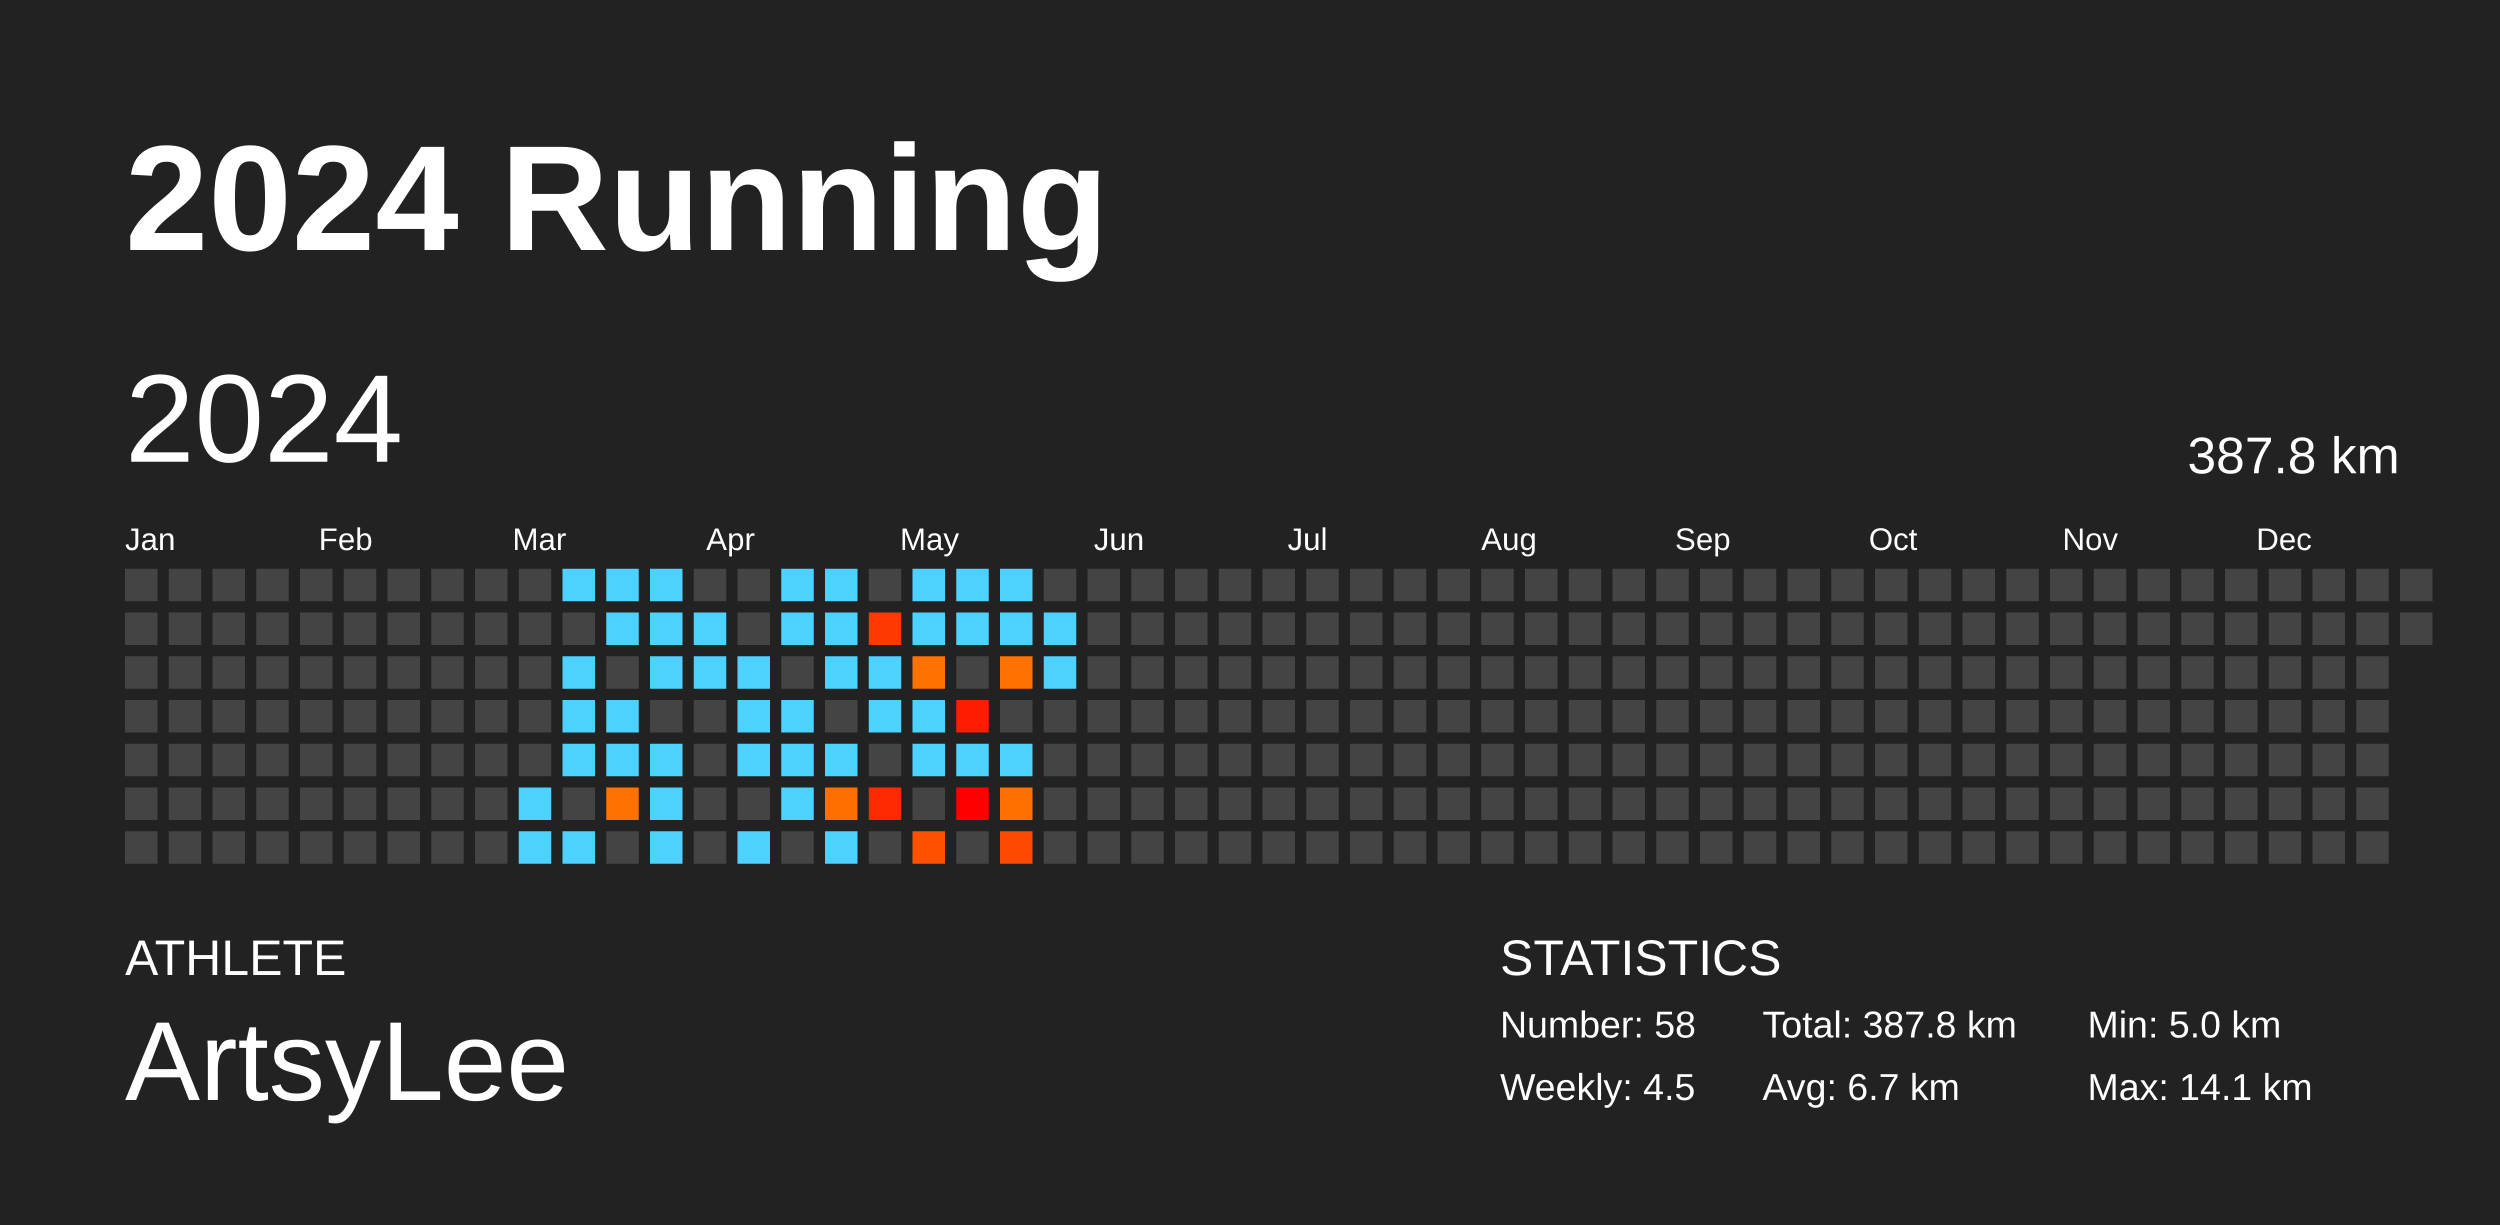
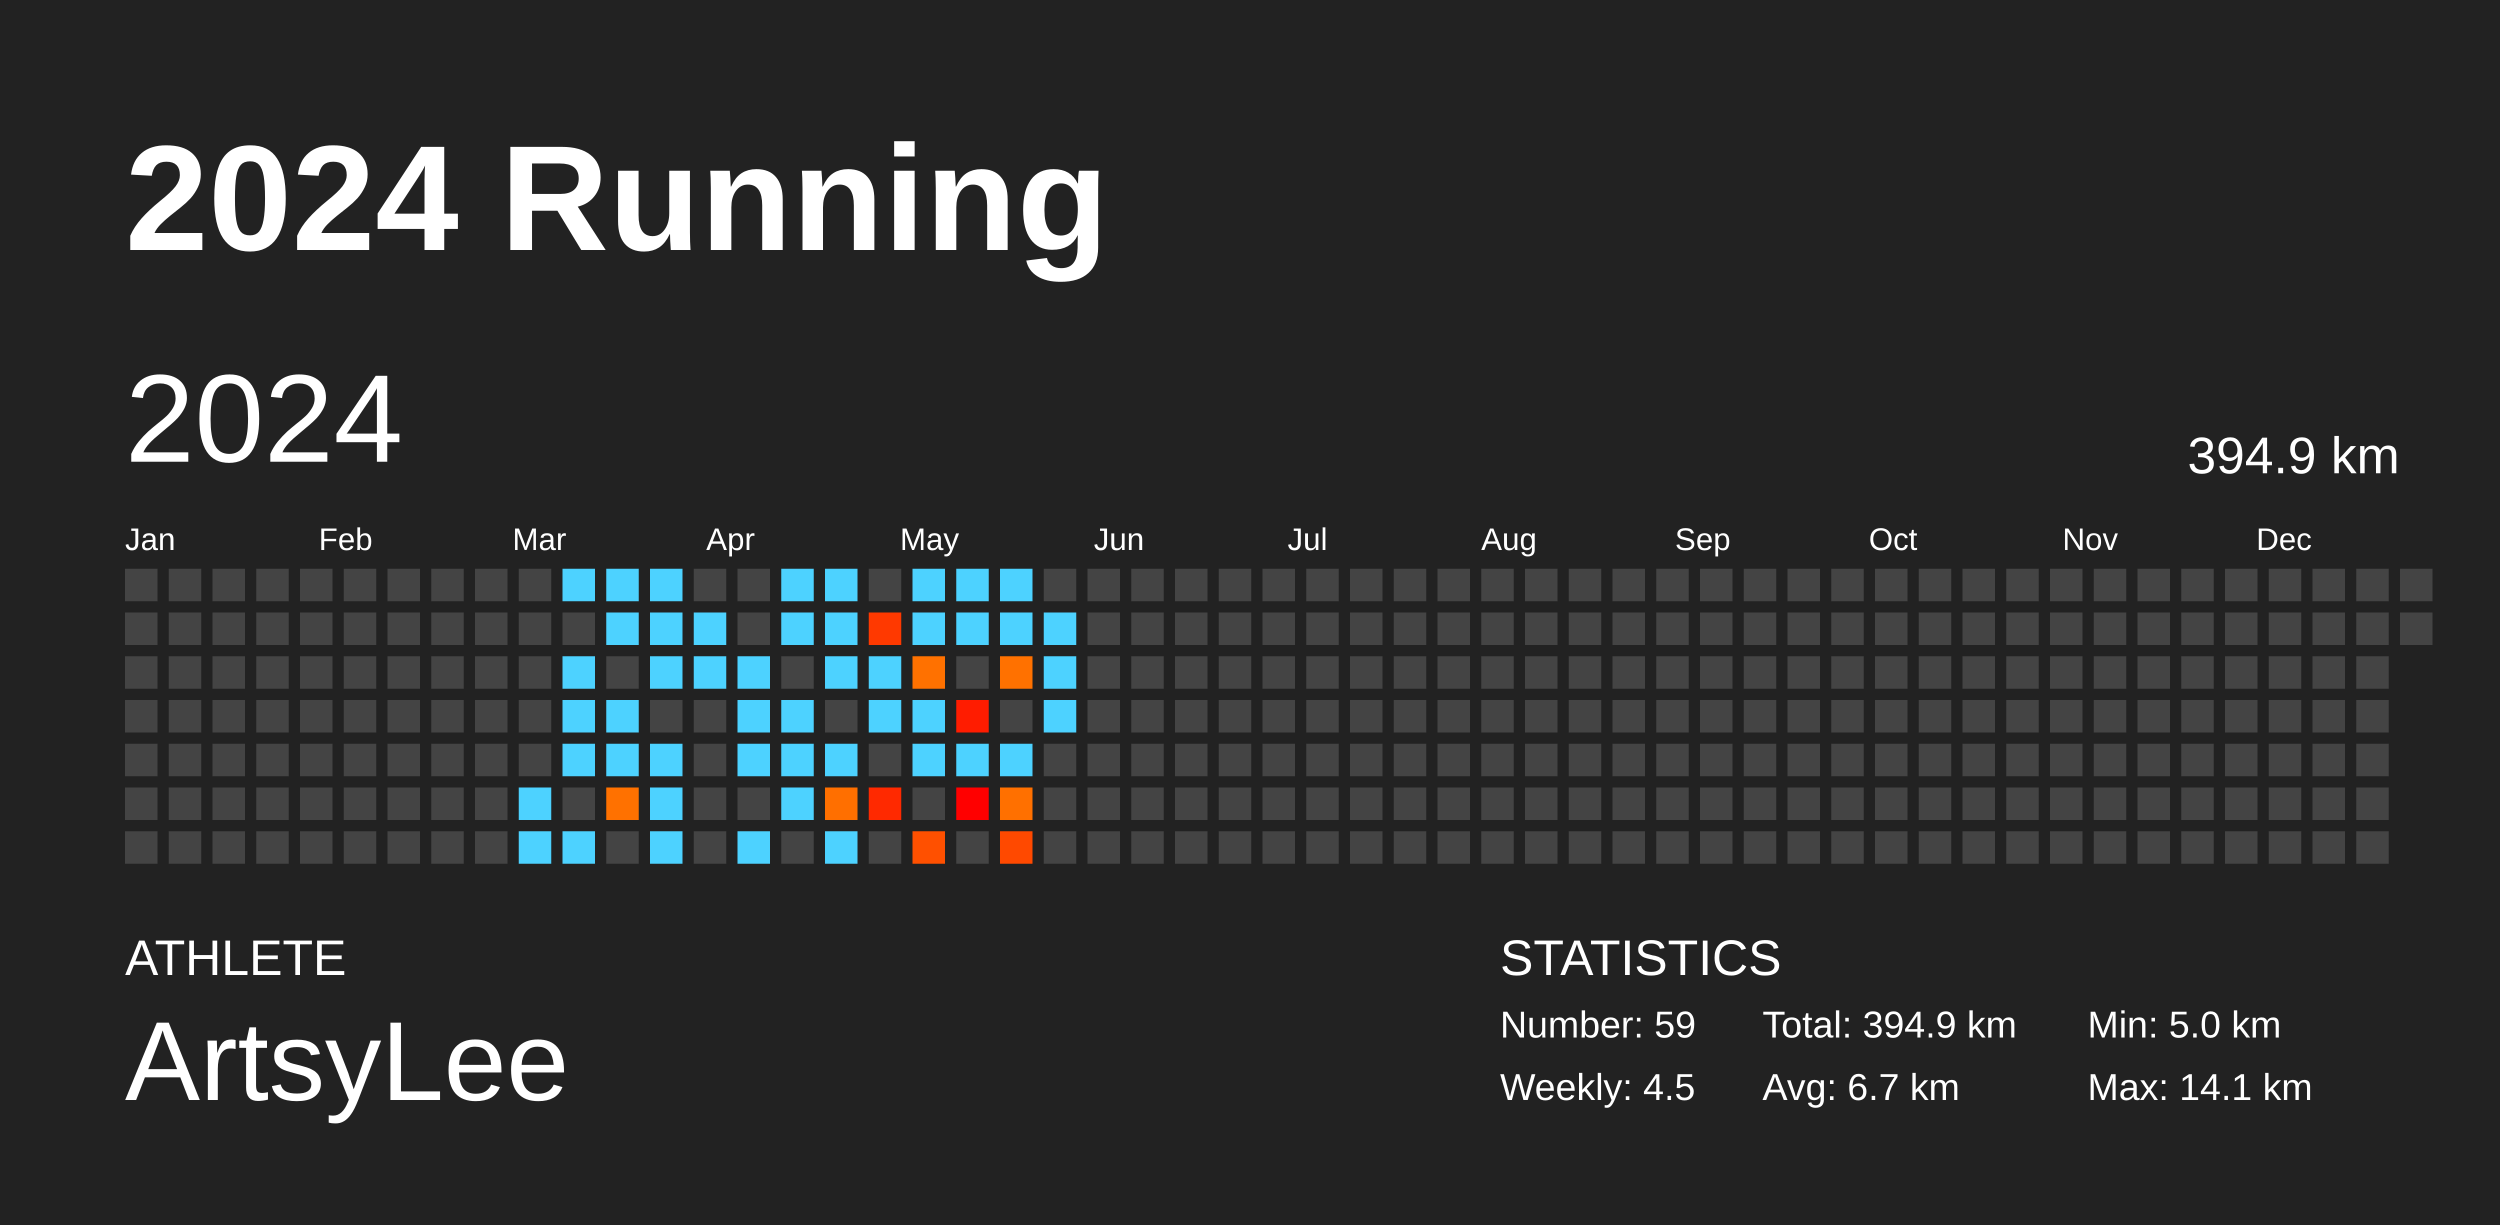
<svg xmlns="http://www.w3.org/2000/svg" baseProfile="full" height="98mm" version="1.1" viewBox="0,0,200,98" width="200mm">
  <defs />
  <rect fill="#222222" height="98" width="200" x="0" y="0" />
  <text fill="#FFFFFF" style="font-size:12px; font-family:Arial; font-weight:bold;" x="10" y="20">2024 Running</text>
  <text fill="#FFFFFF" style="font-size:4px; font-family:Arial" x="10" y="78">ATHLETE</text>
  <text fill="#FFFFFF" style="font-size:9px; font-family:Arial" x="10" y="88">ArtsyLee</text>
  <text fill="#FFFFFF" style="font-size:4px; font-family:Arial" x="120" y="78">STATISTICS</text>
-   <text fill="#FFFFFF" style="font-size:3px; font-family:Arial" x="120" y="83">Number: 58</text>
+   <text fill="#FFFFFF" style="font-size:3px; font-family:Arial" x="120" y="83">Number: 59</text>
  <text fill="#FFFFFF" style="font-size:3px; font-family:Arial" x="120" y="88">Weekly: 4.5</text>
-   <text fill="#FFFFFF" style="font-size:3px; font-family:Arial" x="141" y="83">Total: 387.8 km</text>
+   <text fill="#FFFFFF" style="font-size:3px; font-family:Arial" x="141" y="83">Total: 394.9 km</text>
  <text fill="#FFFFFF" style="font-size:3px; font-family:Arial" x="141" y="88">Avg: 6.7 km</text>
  <text fill="#FFFFFF" style="font-size:3px; font-family:Arial" x="167" y="83">Min: 5.0 km</text>
  <text fill="#FFFFFF" style="font-size:3px; font-family:Arial" x="167" y="88">Max: 14.1 km</text>
  <text dominant-baseline="hanging" fill="#FFFFFF" style="font-size:10.0px; font-family:Arial;" x="10" y="30">2024</text>
-   <text dominant-baseline="hanging" fill="#FFFFFF" style="font-size:4.125px; font-family:Arial;" x="175" y="35">387.8 km</text>
+   <text dominant-baseline="hanging" fill="#FFFFFF" style="font-size:4.125px; font-family:Arial;" x="175" y="35">394.9 km</text>
  <text fill="#FFFFFF" style="font-size:2.5px; font-family:Arial" x="10.0" y="44">Jan</text>
  <text fill="#FFFFFF" style="font-size:2.5px; font-family:Arial" x="25.5" y="44">Feb</text>
  <text fill="#FFFFFF" style="font-size:2.5px; font-family:Arial" x="41.0" y="44">Mar</text>
  <text fill="#FFFFFF" style="font-size:2.5px; font-family:Arial" x="56.5" y="44">Apr</text>
  <text fill="#FFFFFF" style="font-size:2.5px; font-family:Arial" x="72.0" y="44">May</text>
  <text fill="#FFFFFF" style="font-size:2.5px; font-family:Arial" x="87.5" y="44">Jun</text>
  <text fill="#FFFFFF" style="font-size:2.5px; font-family:Arial" x="103.0" y="44">Jul</text>
  <text fill="#FFFFFF" style="font-size:2.5px; font-family:Arial" x="118.5" y="44">Aug</text>
  <text fill="#FFFFFF" style="font-size:2.5px; font-family:Arial" x="134.0" y="44">Sep</text>
  <text fill="#FFFFFF" style="font-size:2.5px; font-family:Arial" x="149.5" y="44">Oct</text>
  <text fill="#FFFFFF" style="font-size:2.5px; font-family:Arial" x="165.0" y="44">Nov</text>
  <text fill="#FFFFFF" style="font-size:2.5px; font-family:Arial" x="180.5" y="44">Dec</text>
  <rect fill="#444444" height="2.6" width="2.6" x="10.0" y="45.5" />
  <rect fill="#444444" height="2.6" width="2.6" x="10.0" y="49.0" />
  <rect fill="#444444" height="2.6" width="2.6" x="10.0" y="52.5" />
  <rect fill="#444444" height="2.6" width="2.6" x="10.0" y="56.0" />
  <rect fill="#444444" height="2.6" width="2.6" x="10.0" y="59.5" />
  <rect fill="#444444" height="2.6" width="2.6" x="10.0" y="63.0" />
  <rect fill="#444444" height="2.6" width="2.6" x="10.0" y="66.5" />
  <rect fill="#444444" height="2.6" width="2.6" x="13.5" y="45.5" />
  <rect fill="#444444" height="2.6" width="2.6" x="13.5" y="49.0" />
  <rect fill="#444444" height="2.6" width="2.6" x="13.5" y="52.5" />
  <rect fill="#444444" height="2.6" width="2.6" x="13.5" y="56.0" />
  <rect fill="#444444" height="2.6" width="2.6" x="13.5" y="59.5" />
  <rect fill="#444444" height="2.6" width="2.6" x="13.5" y="63.0" />
  <rect fill="#444444" height="2.6" width="2.6" x="13.5" y="66.5" />
  <rect fill="#444444" height="2.6" width="2.6" x="17.0" y="45.5" />
  <rect fill="#444444" height="2.6" width="2.6" x="17.0" y="49.0" />
  <rect fill="#444444" height="2.6" width="2.6" x="17.0" y="52.5" />
  <rect fill="#444444" height="2.6" width="2.6" x="17.0" y="56.0" />
  <rect fill="#444444" height="2.6" width="2.6" x="17.0" y="59.5" />
  <rect fill="#444444" height="2.6" width="2.6" x="17.0" y="63.0" />
  <rect fill="#444444" height="2.6" width="2.6" x="17.0" y="66.5" />
  <rect fill="#444444" height="2.6" width="2.6" x="20.5" y="45.5" />
  <rect fill="#444444" height="2.6" width="2.6" x="20.5" y="49.0" />
  <rect fill="#444444" height="2.6" width="2.6" x="20.5" y="52.5" />
  <rect fill="#444444" height="2.6" width="2.6" x="20.5" y="56.0" />
  <rect fill="#444444" height="2.6" width="2.6" x="20.5" y="59.5" />
  <rect fill="#444444" height="2.6" width="2.6" x="20.5" y="63.0" />
  <rect fill="#444444" height="2.6" width="2.6" x="20.5" y="66.5" />
  <rect fill="#444444" height="2.6" width="2.6" x="24.0" y="45.5" />
  <rect fill="#444444" height="2.6" width="2.6" x="24.0" y="49.0" />
  <rect fill="#444444" height="2.6" width="2.6" x="24.0" y="52.5" />
  <rect fill="#444444" height="2.6" width="2.6" x="24.0" y="56.0" />
  <rect fill="#444444" height="2.6" width="2.6" x="24.0" y="59.5" />
  <rect fill="#444444" height="2.6" width="2.6" x="24.0" y="63.0" />
  <rect fill="#444444" height="2.6" width="2.6" x="24.0" y="66.5" />
  <rect fill="#444444" height="2.6" width="2.6" x="27.5" y="45.5" />
  <rect fill="#444444" height="2.6" width="2.6" x="27.5" y="49.0" />
  <rect fill="#444444" height="2.6" width="2.6" x="27.5" y="52.5" />
  <rect fill="#444444" height="2.6" width="2.6" x="27.5" y="56.0" />
  <rect fill="#444444" height="2.6" width="2.6" x="27.5" y="59.5" />
  <rect fill="#444444" height="2.6" width="2.6" x="27.5" y="63.0" />
  <rect fill="#444444" height="2.6" width="2.6" x="27.5" y="66.5" />
  <rect fill="#444444" height="2.6" width="2.6" x="31.0" y="45.5" />
  <rect fill="#444444" height="2.6" width="2.6" x="31.0" y="49.0" />
  <rect fill="#444444" height="2.6" width="2.6" x="31.0" y="52.5" />
  <rect fill="#444444" height="2.6" width="2.6" x="31.0" y="56.0" />
  <rect fill="#444444" height="2.6" width="2.6" x="31.0" y="59.5" />
  <rect fill="#444444" height="2.6" width="2.6" x="31.0" y="63.0" />
  <rect fill="#444444" height="2.6" width="2.6" x="31.0" y="66.5" />
  <rect fill="#444444" height="2.6" width="2.6" x="34.5" y="45.5" />
  <rect fill="#444444" height="2.6" width="2.6" x="34.5" y="49.0" />
  <rect fill="#444444" height="2.6" width="2.6" x="34.5" y="52.5" />
  <rect fill="#444444" height="2.6" width="2.6" x="34.5" y="56.0" />
  <rect fill="#444444" height="2.6" width="2.6" x="34.5" y="59.5" />
  <rect fill="#444444" height="2.6" width="2.6" x="34.5" y="63.0" />
  <rect fill="#444444" height="2.6" width="2.6" x="34.5" y="66.5" />
  <rect fill="#444444" height="2.6" width="2.6" x="38.0" y="45.5" />
  <rect fill="#444444" height="2.6" width="2.6" x="38.0" y="49.0" />
  <rect fill="#444444" height="2.6" width="2.6" x="38.0" y="52.5" />
  <rect fill="#444444" height="2.6" width="2.6" x="38.0" y="56.0" />
  <rect fill="#444444" height="2.6" width="2.6" x="38.0" y="59.5" />
  <rect fill="#444444" height="2.6" width="2.6" x="38.0" y="63.0" />
  <rect fill="#444444" height="2.6" width="2.6" x="38.0" y="66.5" />
  <rect fill="#444444" height="2.6" width="2.6" x="41.5" y="45.5" />
  <rect fill="#444444" height="2.6" width="2.6" x="41.5" y="49.0" />
  <rect fill="#444444" height="2.6" width="2.6" x="41.5" y="52.5" />
  <rect fill="#444444" height="2.6" width="2.6" x="41.5" y="56.0" />
  <rect fill="#444444" height="2.6" width="2.6" x="41.5" y="59.5" />
  <rect fill="#4dd2ff" height="2.6" width="2.6" x="41.5" y="63.0" />
  <rect fill="#4dd2ff" height="2.6" width="2.6" x="41.5" y="66.5" />
  <rect fill="#4dd2ff" height="2.6" width="2.6" x="45.0" y="45.5" />
  <rect fill="#444444" height="2.6" width="2.6" x="45.0" y="49.0" />
  <rect fill="#4dd2ff" height="2.6" width="2.6" x="45.0" y="52.5" />
  <rect fill="#4dd2ff" height="2.6" width="2.6" x="45.0" y="56.0" />
  <rect fill="#4dd2ff" height="2.6" width="2.6" x="45.0" y="59.5" />
  <rect fill="#444444" height="2.6" width="2.6" x="45.0" y="63.0" />
  <rect fill="#4dd2ff" height="2.6" width="2.6" x="45.0" y="66.5" />
  <rect fill="#4dd2ff" height="2.6" width="2.6" x="48.5" y="45.5" />
  <rect fill="#4dd2ff" height="2.6" width="2.6" x="48.5" y="49.0" />
  <rect fill="#444444" height="2.6" width="2.6" x="48.5" y="52.5" />
  <rect fill="#4dd2ff" height="2.6" width="2.6" x="48.5" y="56.0" />
  <rect fill="#4dd2ff" height="2.6" width="2.6" x="48.5" y="59.5" />
  <rect fill="#ff7100" height="2.6" width="2.6" x="48.5" y="63.0" />
  <rect fill="#444444" height="2.6" width="2.6" x="48.5" y="66.5" />
  <rect fill="#4dd2ff" height="2.6" width="2.6" x="52.0" y="45.5" />
  <rect fill="#4dd2ff" height="2.6" width="2.6" x="52.0" y="49.0" />
  <rect fill="#4dd2ff" height="2.6" width="2.6" x="52.0" y="52.5" />
  <rect fill="#444444" height="2.6" width="2.6" x="52.0" y="56.0" />
  <rect fill="#4dd2ff" height="2.6" width="2.6" x="52.0" y="59.5" />
  <rect fill="#4dd2ff" height="2.6" width="2.6" x="52.0" y="63.0" />
  <rect fill="#4dd2ff" height="2.6" width="2.6" x="52.0" y="66.5" />
  <rect fill="#444444" height="2.6" width="2.6" x="55.5" y="45.5" />
  <rect fill="#4dd2ff" height="2.6" width="2.6" x="55.5" y="49.0" />
  <rect fill="#4dd2ff" height="2.6" width="2.6" x="55.5" y="52.5" />
  <rect fill="#444444" height="2.6" width="2.6" x="55.5" y="56.0" />
  <rect fill="#444444" height="2.6" width="2.6" x="55.5" y="59.5" />
  <rect fill="#444444" height="2.6" width="2.6" x="55.5" y="63.0" />
  <rect fill="#444444" height="2.6" width="2.6" x="55.5" y="66.5" />
  <rect fill="#444444" height="2.6" width="2.6" x="59.0" y="45.5" />
  <rect fill="#444444" height="2.6" width="2.6" x="59.0" y="49.0" />
  <rect fill="#4dd2ff" height="2.6" width="2.6" x="59.0" y="52.5" />
  <rect fill="#4dd2ff" height="2.6" width="2.6" x="59.0" y="56.0" />
  <rect fill="#4dd2ff" height="2.6" width="2.6" x="59.0" y="59.5" />
  <rect fill="#444444" height="2.6" width="2.6" x="59.0" y="63.0" />
  <rect fill="#4dd2ff" height="2.6" width="2.6" x="59.0" y="66.5" />
  <rect fill="#4dd2ff" height="2.6" width="2.6" x="62.5" y="45.5" />
  <rect fill="#4dd2ff" height="2.6" width="2.6" x="62.5" y="49.0" />
  <rect fill="#444444" height="2.6" width="2.6" x="62.5" y="52.5" />
  <rect fill="#4dd2ff" height="2.6" width="2.6" x="62.5" y="56.0" />
  <rect fill="#4dd2ff" height="2.6" width="2.6" x="62.5" y="59.5" />
  <rect fill="#4dd2ff" height="2.6" width="2.6" x="62.5" y="63.0" />
  <rect fill="#444444" height="2.6" width="2.6" x="62.5" y="66.5" />
  <rect fill="#4dd2ff" height="2.6" width="2.6" x="66.0" y="45.5" />
  <rect fill="#4dd2ff" height="2.6" width="2.6" x="66.0" y="49.0" />
  <rect fill="#4dd2ff" height="2.6" width="2.6" x="66.0" y="52.5" />
  <rect fill="#444444" height="2.6" width="2.6" x="66.0" y="56.0" />
  <rect fill="#4dd2ff" height="2.6" width="2.6" x="66.0" y="59.5" />
  <rect fill="#ff6f00" height="2.6" width="2.6" x="66.0" y="63.0" />
  <rect fill="#4dd2ff" height="2.6" width="2.6" x="66.0" y="66.5" />
  <rect fill="#444444" height="2.6" width="2.6" x="69.5" y="45.5" />
  <rect fill="#ff3900" height="2.6" width="2.6" x="69.5" y="49.0" />
  <rect fill="#4dd2ff" height="2.6" width="2.6" x="69.5" y="52.5" />
  <rect fill="#4dd2ff" height="2.6" width="2.6" x="69.5" y="56.0" />
  <rect fill="#444444" height="2.6" width="2.6" x="69.5" y="59.5" />
  <rect fill="#ff2900" height="2.6" width="2.6" x="69.5" y="63.0" />
  <rect fill="#444444" height="2.6" width="2.6" x="69.5" y="66.5" />
  <rect fill="#4dd2ff" height="2.6" width="2.6" x="73.0" y="45.5" />
  <rect fill="#4dd2ff" height="2.6" width="2.6" x="73.0" y="49.0" />
  <rect fill="#ff7100" height="2.6" width="2.6" x="73.0" y="52.5" />
  <rect fill="#4dd2ff" height="2.6" width="2.6" x="73.0" y="56.0" />
  <rect fill="#4dd2ff" height="2.6" width="2.6" x="73.0" y="59.5" />
  <rect fill="#444444" height="2.6" width="2.6" x="73.0" y="63.0" />
  <rect fill="#ff5000" height="2.6" width="2.6" x="73.0" y="66.5" />
  <rect fill="#4dd2ff" height="2.6" width="2.6" x="76.5" y="45.5" />
  <rect fill="#4dd2ff" height="2.6" width="2.6" x="76.5" y="49.0" />
  <rect fill="#444444" height="2.6" width="2.6" x="76.5" y="52.5" />
  <rect fill="#ff1c00" height="2.6" width="2.6" x="76.5" y="56.0" />
  <rect fill="#4dd2ff" height="2.6" width="2.6" x="76.5" y="59.5" />
  <rect fill="#ff0000" height="2.6" width="2.6" x="76.5" y="63.0" />
  <rect fill="#444444" height="2.6" width="2.6" x="76.5" y="66.5" />
  <rect fill="#4dd2ff" height="2.6" width="2.6" x="80.0" y="45.5" />
  <rect fill="#4dd2ff" height="2.6" width="2.6" x="80.0" y="49.0" />
  <rect fill="#ff7100" height="2.6" width="2.6" x="80.0" y="52.5" />
  <rect fill="#444444" height="2.6" width="2.6" x="80.0" y="56.0" />
  <rect fill="#4dd2ff" height="2.6" width="2.6" x="80.0" y="59.5" />
  <rect fill="#ff7000" height="2.6" width="2.6" x="80.0" y="63.0" />
  <rect fill="#ff4900" height="2.6" width="2.6" x="80.0" y="66.5" />
  <rect fill="#444444" height="2.6" width="2.6" x="83.5" y="45.5" />
  <rect fill="#4dd2ff" height="2.6" width="2.6" x="83.5" y="49.0" />
  <rect fill="#4dd2ff" height="2.6" width="2.6" x="83.5" y="52.5" />
-   <rect fill="#444444" height="2.6" width="2.6" x="83.5" y="56.0" />
+   <rect fill="#4dd2ff" height="2.6" width="2.6" x="83.5" y="56.0" />
  <rect fill="#444444" height="2.6" width="2.6" x="83.5" y="59.5" />
  <rect fill="#444444" height="2.6" width="2.6" x="83.5" y="63.0" />
  <rect fill="#444444" height="2.6" width="2.6" x="83.5" y="66.5" />
  <rect fill="#444444" height="2.6" width="2.6" x="87.0" y="45.5" />
  <rect fill="#444444" height="2.6" width="2.6" x="87.0" y="49.0" />
  <rect fill="#444444" height="2.6" width="2.6" x="87.0" y="52.5" />
  <rect fill="#444444" height="2.6" width="2.6" x="87.0" y="56.0" />
  <rect fill="#444444" height="2.6" width="2.6" x="87.0" y="59.5" />
  <rect fill="#444444" height="2.6" width="2.6" x="87.0" y="63.0" />
  <rect fill="#444444" height="2.6" width="2.6" x="87.0" y="66.5" />
  <rect fill="#444444" height="2.6" width="2.6" x="90.5" y="45.5" />
  <rect fill="#444444" height="2.6" width="2.6" x="90.5" y="49.0" />
  <rect fill="#444444" height="2.6" width="2.6" x="90.5" y="52.5" />
  <rect fill="#444444" height="2.6" width="2.6" x="90.5" y="56.0" />
  <rect fill="#444444" height="2.6" width="2.6" x="90.5" y="59.5" />
  <rect fill="#444444" height="2.6" width="2.6" x="90.5" y="63.0" />
  <rect fill="#444444" height="2.6" width="2.6" x="90.5" y="66.5" />
  <rect fill="#444444" height="2.6" width="2.6" x="94.0" y="45.5" />
  <rect fill="#444444" height="2.6" width="2.6" x="94.0" y="49.0" />
  <rect fill="#444444" height="2.6" width="2.6" x="94.0" y="52.5" />
  <rect fill="#444444" height="2.6" width="2.6" x="94.0" y="56.0" />
  <rect fill="#444444" height="2.6" width="2.6" x="94.0" y="59.5" />
  <rect fill="#444444" height="2.6" width="2.6" x="94.0" y="63.0" />
  <rect fill="#444444" height="2.6" width="2.6" x="94.0" y="66.5" />
  <rect fill="#444444" height="2.6" width="2.6" x="97.5" y="45.5" />
  <rect fill="#444444" height="2.6" width="2.6" x="97.5" y="49.0" />
  <rect fill="#444444" height="2.6" width="2.6" x="97.5" y="52.5" />
  <rect fill="#444444" height="2.6" width="2.6" x="97.5" y="56.0" />
  <rect fill="#444444" height="2.6" width="2.6" x="97.5" y="59.5" />
  <rect fill="#444444" height="2.6" width="2.6" x="97.5" y="63.0" />
  <rect fill="#444444" height="2.6" width="2.6" x="97.5" y="66.5" />
  <rect fill="#444444" height="2.6" width="2.6" x="101.0" y="45.5" />
  <rect fill="#444444" height="2.6" width="2.6" x="101.0" y="49.0" />
  <rect fill="#444444" height="2.6" width="2.6" x="101.0" y="52.5" />
  <rect fill="#444444" height="2.6" width="2.6" x="101.0" y="56.0" />
  <rect fill="#444444" height="2.6" width="2.6" x="101.0" y="59.5" />
  <rect fill="#444444" height="2.6" width="2.6" x="101.0" y="63.0" />
  <rect fill="#444444" height="2.6" width="2.6" x="101.0" y="66.5" />
  <rect fill="#444444" height="2.6" width="2.6" x="104.5" y="45.5" />
  <rect fill="#444444" height="2.6" width="2.6" x="104.5" y="49.0" />
  <rect fill="#444444" height="2.6" width="2.6" x="104.5" y="52.5" />
  <rect fill="#444444" height="2.6" width="2.6" x="104.5" y="56.0" />
  <rect fill="#444444" height="2.6" width="2.6" x="104.5" y="59.5" />
  <rect fill="#444444" height="2.6" width="2.6" x="104.5" y="63.0" />
  <rect fill="#444444" height="2.6" width="2.6" x="104.5" y="66.5" />
  <rect fill="#444444" height="2.6" width="2.6" x="108.0" y="45.5" />
  <rect fill="#444444" height="2.6" width="2.6" x="108.0" y="49.0" />
  <rect fill="#444444" height="2.6" width="2.6" x="108.0" y="52.5" />
  <rect fill="#444444" height="2.6" width="2.6" x="108.0" y="56.0" />
  <rect fill="#444444" height="2.6" width="2.6" x="108.0" y="59.5" />
  <rect fill="#444444" height="2.6" width="2.6" x="108.0" y="63.0" />
  <rect fill="#444444" height="2.6" width="2.6" x="108.0" y="66.5" />
  <rect fill="#444444" height="2.6" width="2.6" x="111.5" y="45.5" />
  <rect fill="#444444" height="2.6" width="2.6" x="111.5" y="49.0" />
  <rect fill="#444444" height="2.6" width="2.6" x="111.5" y="52.5" />
  <rect fill="#444444" height="2.6" width="2.6" x="111.5" y="56.0" />
  <rect fill="#444444" height="2.6" width="2.6" x="111.5" y="59.5" />
  <rect fill="#444444" height="2.6" width="2.6" x="111.5" y="63.0" />
  <rect fill="#444444" height="2.6" width="2.6" x="111.5" y="66.5" />
  <rect fill="#444444" height="2.6" width="2.6" x="115.0" y="45.5" />
  <rect fill="#444444" height="2.6" width="2.6" x="115.0" y="49.0" />
  <rect fill="#444444" height="2.6" width="2.6" x="115.0" y="52.5" />
  <rect fill="#444444" height="2.6" width="2.6" x="115.0" y="56.0" />
  <rect fill="#444444" height="2.6" width="2.6" x="115.0" y="59.5" />
  <rect fill="#444444" height="2.6" width="2.6" x="115.0" y="63.0" />
  <rect fill="#444444" height="2.6" width="2.6" x="115.0" y="66.5" />
  <rect fill="#444444" height="2.6" width="2.6" x="118.5" y="45.5" />
  <rect fill="#444444" height="2.6" width="2.6" x="118.5" y="49.0" />
  <rect fill="#444444" height="2.6" width="2.6" x="118.5" y="52.5" />
  <rect fill="#444444" height="2.6" width="2.6" x="118.5" y="56.0" />
  <rect fill="#444444" height="2.6" width="2.6" x="118.5" y="59.5" />
  <rect fill="#444444" height="2.6" width="2.6" x="118.5" y="63.0" />
  <rect fill="#444444" height="2.6" width="2.6" x="118.5" y="66.5" />
  <rect fill="#444444" height="2.6" width="2.6" x="122.0" y="45.5" />
  <rect fill="#444444" height="2.6" width="2.6" x="122.0" y="49.0" />
  <rect fill="#444444" height="2.6" width="2.6" x="122.0" y="52.5" />
  <rect fill="#444444" height="2.6" width="2.6" x="122.0" y="56.0" />
  <rect fill="#444444" height="2.6" width="2.6" x="122.0" y="59.5" />
  <rect fill="#444444" height="2.6" width="2.6" x="122.0" y="63.0" />
  <rect fill="#444444" height="2.6" width="2.6" x="122.0" y="66.5" />
  <rect fill="#444444" height="2.6" width="2.6" x="125.5" y="45.5" />
  <rect fill="#444444" height="2.6" width="2.6" x="125.5" y="49.0" />
  <rect fill="#444444" height="2.6" width="2.6" x="125.5" y="52.5" />
  <rect fill="#444444" height="2.6" width="2.6" x="125.5" y="56.0" />
  <rect fill="#444444" height="2.6" width="2.6" x="125.5" y="59.5" />
  <rect fill="#444444" height="2.6" width="2.6" x="125.5" y="63.0" />
  <rect fill="#444444" height="2.6" width="2.6" x="125.5" y="66.5" />
  <rect fill="#444444" height="2.6" width="2.6" x="129.0" y="45.5" />
  <rect fill="#444444" height="2.6" width="2.6" x="129.0" y="49.0" />
  <rect fill="#444444" height="2.6" width="2.6" x="129.0" y="52.5" />
  <rect fill="#444444" height="2.6" width="2.6" x="129.0" y="56.0" />
  <rect fill="#444444" height="2.6" width="2.6" x="129.0" y="59.5" />
  <rect fill="#444444" height="2.6" width="2.6" x="129.0" y="63.0" />
  <rect fill="#444444" height="2.6" width="2.6" x="129.0" y="66.5" />
  <rect fill="#444444" height="2.6" width="2.6" x="132.5" y="45.5" />
  <rect fill="#444444" height="2.6" width="2.6" x="132.5" y="49.0" />
  <rect fill="#444444" height="2.6" width="2.6" x="132.5" y="52.5" />
  <rect fill="#444444" height="2.6" width="2.6" x="132.5" y="56.0" />
  <rect fill="#444444" height="2.6" width="2.6" x="132.5" y="59.5" />
  <rect fill="#444444" height="2.6" width="2.6" x="132.5" y="63.0" />
  <rect fill="#444444" height="2.6" width="2.6" x="132.5" y="66.5" />
  <rect fill="#444444" height="2.6" width="2.6" x="136.0" y="45.5" />
  <rect fill="#444444" height="2.6" width="2.6" x="136.0" y="49.0" />
  <rect fill="#444444" height="2.6" width="2.6" x="136.0" y="52.5" />
  <rect fill="#444444" height="2.6" width="2.6" x="136.0" y="56.0" />
  <rect fill="#444444" height="2.6" width="2.6" x="136.0" y="59.5" />
  <rect fill="#444444" height="2.6" width="2.6" x="136.0" y="63.0" />
  <rect fill="#444444" height="2.6" width="2.6" x="136.0" y="66.5" />
  <rect fill="#444444" height="2.6" width="2.6" x="139.5" y="45.5" />
  <rect fill="#444444" height="2.6" width="2.6" x="139.5" y="49.0" />
  <rect fill="#444444" height="2.6" width="2.6" x="139.5" y="52.5" />
  <rect fill="#444444" height="2.6" width="2.6" x="139.5" y="56.0" />
  <rect fill="#444444" height="2.6" width="2.6" x="139.5" y="59.5" />
  <rect fill="#444444" height="2.6" width="2.6" x="139.5" y="63.0" />
  <rect fill="#444444" height="2.6" width="2.6" x="139.5" y="66.5" />
  <rect fill="#444444" height="2.6" width="2.6" x="143.0" y="45.5" />
  <rect fill="#444444" height="2.6" width="2.6" x="143.0" y="49.0" />
  <rect fill="#444444" height="2.6" width="2.6" x="143.0" y="52.5" />
  <rect fill="#444444" height="2.6" width="2.6" x="143.0" y="56.0" />
  <rect fill="#444444" height="2.6" width="2.6" x="143.0" y="59.5" />
  <rect fill="#444444" height="2.6" width="2.6" x="143.0" y="63.0" />
  <rect fill="#444444" height="2.6" width="2.6" x="143.0" y="66.5" />
  <rect fill="#444444" height="2.6" width="2.6" x="146.5" y="45.5" />
  <rect fill="#444444" height="2.6" width="2.6" x="146.5" y="49.0" />
  <rect fill="#444444" height="2.6" width="2.6" x="146.5" y="52.5" />
  <rect fill="#444444" height="2.6" width="2.6" x="146.5" y="56.0" />
  <rect fill="#444444" height="2.6" width="2.6" x="146.5" y="59.5" />
  <rect fill="#444444" height="2.6" width="2.6" x="146.5" y="63.0" />
  <rect fill="#444444" height="2.6" width="2.6" x="146.5" y="66.5" />
  <rect fill="#444444" height="2.6" width="2.6" x="150.0" y="45.5" />
  <rect fill="#444444" height="2.6" width="2.6" x="150.0" y="49.0" />
  <rect fill="#444444" height="2.6" width="2.6" x="150.0" y="52.5" />
  <rect fill="#444444" height="2.6" width="2.6" x="150.0" y="56.0" />
  <rect fill="#444444" height="2.6" width="2.6" x="150.0" y="59.5" />
  <rect fill="#444444" height="2.6" width="2.6" x="150.0" y="63.0" />
  <rect fill="#444444" height="2.6" width="2.6" x="150.0" y="66.5" />
  <rect fill="#444444" height="2.6" width="2.6" x="153.5" y="45.5" />
  <rect fill="#444444" height="2.6" width="2.6" x="153.5" y="49.0" />
  <rect fill="#444444" height="2.6" width="2.6" x="153.5" y="52.5" />
  <rect fill="#444444" height="2.6" width="2.6" x="153.5" y="56.0" />
  <rect fill="#444444" height="2.6" width="2.6" x="153.5" y="59.5" />
  <rect fill="#444444" height="2.6" width="2.6" x="153.5" y="63.0" />
  <rect fill="#444444" height="2.6" width="2.6" x="153.5" y="66.5" />
  <rect fill="#444444" height="2.6" width="2.6" x="157.0" y="45.5" />
  <rect fill="#444444" height="2.6" width="2.6" x="157.0" y="49.0" />
  <rect fill="#444444" height="2.6" width="2.6" x="157.0" y="52.5" />
  <rect fill="#444444" height="2.6" width="2.6" x="157.0" y="56.0" />
  <rect fill="#444444" height="2.6" width="2.6" x="157.0" y="59.5" />
  <rect fill="#444444" height="2.6" width="2.6" x="157.0" y="63.0" />
  <rect fill="#444444" height="2.6" width="2.6" x="157.0" y="66.5" />
  <rect fill="#444444" height="2.6" width="2.6" x="160.5" y="45.5" />
  <rect fill="#444444" height="2.6" width="2.6" x="160.5" y="49.0" />
  <rect fill="#444444" height="2.6" width="2.6" x="160.5" y="52.5" />
  <rect fill="#444444" height="2.6" width="2.6" x="160.5" y="56.0" />
  <rect fill="#444444" height="2.6" width="2.6" x="160.5" y="59.5" />
  <rect fill="#444444" height="2.6" width="2.6" x="160.5" y="63.0" />
  <rect fill="#444444" height="2.6" width="2.6" x="160.5" y="66.5" />
  <rect fill="#444444" height="2.6" width="2.6" x="164.0" y="45.5" />
  <rect fill="#444444" height="2.6" width="2.6" x="164.0" y="49.0" />
  <rect fill="#444444" height="2.6" width="2.6" x="164.0" y="52.5" />
  <rect fill="#444444" height="2.6" width="2.6" x="164.0" y="56.0" />
  <rect fill="#444444" height="2.6" width="2.6" x="164.0" y="59.5" />
  <rect fill="#444444" height="2.6" width="2.6" x="164.0" y="63.0" />
  <rect fill="#444444" height="2.6" width="2.6" x="164.0" y="66.5" />
  <rect fill="#444444" height="2.6" width="2.6" x="167.5" y="45.5" />
  <rect fill="#444444" height="2.6" width="2.6" x="167.5" y="49.0" />
  <rect fill="#444444" height="2.6" width="2.6" x="167.5" y="52.5" />
  <rect fill="#444444" height="2.6" width="2.6" x="167.5" y="56.0" />
  <rect fill="#444444" height="2.6" width="2.6" x="167.5" y="59.5" />
  <rect fill="#444444" height="2.6" width="2.6" x="167.5" y="63.0" />
  <rect fill="#444444" height="2.6" width="2.6" x="167.5" y="66.5" />
  <rect fill="#444444" height="2.6" width="2.6" x="171.0" y="45.5" />
  <rect fill="#444444" height="2.6" width="2.6" x="171.0" y="49.0" />
  <rect fill="#444444" height="2.6" width="2.6" x="171.0" y="52.5" />
  <rect fill="#444444" height="2.6" width="2.6" x="171.0" y="56.0" />
  <rect fill="#444444" height="2.6" width="2.6" x="171.0" y="59.5" />
  <rect fill="#444444" height="2.6" width="2.6" x="171.0" y="63.0" />
  <rect fill="#444444" height="2.6" width="2.6" x="171.0" y="66.5" />
  <rect fill="#444444" height="2.6" width="2.6" x="174.5" y="45.5" />
  <rect fill="#444444" height="2.6" width="2.6" x="174.5" y="49.0" />
  <rect fill="#444444" height="2.6" width="2.6" x="174.5" y="52.5" />
  <rect fill="#444444" height="2.6" width="2.6" x="174.5" y="56.0" />
  <rect fill="#444444" height="2.6" width="2.6" x="174.5" y="59.5" />
  <rect fill="#444444" height="2.6" width="2.6" x="174.5" y="63.0" />
  <rect fill="#444444" height="2.6" width="2.6" x="174.5" y="66.5" />
  <rect fill="#444444" height="2.6" width="2.6" x="178.0" y="45.5" />
  <rect fill="#444444" height="2.6" width="2.6" x="178.0" y="49.0" />
  <rect fill="#444444" height="2.6" width="2.6" x="178.0" y="52.5" />
  <rect fill="#444444" height="2.6" width="2.6" x="178.0" y="56.0" />
  <rect fill="#444444" height="2.6" width="2.6" x="178.0" y="59.5" />
  <rect fill="#444444" height="2.6" width="2.6" x="178.0" y="63.0" />
  <rect fill="#444444" height="2.6" width="2.6" x="178.0" y="66.5" />
  <rect fill="#444444" height="2.6" width="2.6" x="181.5" y="45.5" />
  <rect fill="#444444" height="2.6" width="2.6" x="181.5" y="49.0" />
  <rect fill="#444444" height="2.6" width="2.6" x="181.5" y="52.5" />
  <rect fill="#444444" height="2.6" width="2.6" x="181.5" y="56.0" />
  <rect fill="#444444" height="2.6" width="2.6" x="181.5" y="59.5" />
  <rect fill="#444444" height="2.6" width="2.6" x="181.5" y="63.0" />
  <rect fill="#444444" height="2.6" width="2.6" x="181.5" y="66.5" />
  <rect fill="#444444" height="2.6" width="2.6" x="185.0" y="45.5" />
  <rect fill="#444444" height="2.6" width="2.6" x="185.0" y="49.0" />
  <rect fill="#444444" height="2.6" width="2.6" x="185.0" y="52.5" />
  <rect fill="#444444" height="2.6" width="2.6" x="185.0" y="56.0" />
  <rect fill="#444444" height="2.6" width="2.6" x="185.0" y="59.5" />
  <rect fill="#444444" height="2.6" width="2.6" x="185.0" y="63.0" />
  <rect fill="#444444" height="2.6" width="2.6" x="185.0" y="66.5" />
  <rect fill="#444444" height="2.6" width="2.6" x="188.5" y="45.5" />
  <rect fill="#444444" height="2.6" width="2.6" x="188.5" y="49.0" />
  <rect fill="#444444" height="2.6" width="2.6" x="188.5" y="52.5" />
  <rect fill="#444444" height="2.6" width="2.6" x="188.5" y="56.0" />
  <rect fill="#444444" height="2.6" width="2.6" x="188.5" y="59.5" />
  <rect fill="#444444" height="2.6" width="2.6" x="188.5" y="63.0" />
  <rect fill="#444444" height="2.6" width="2.6" x="188.5" y="66.5" />
  <rect fill="#444444" height="2.6" width="2.6" x="192.0" y="45.5" />
  <rect fill="#444444" height="2.6" width="2.6" x="192.0" y="49.0" />
</svg>
